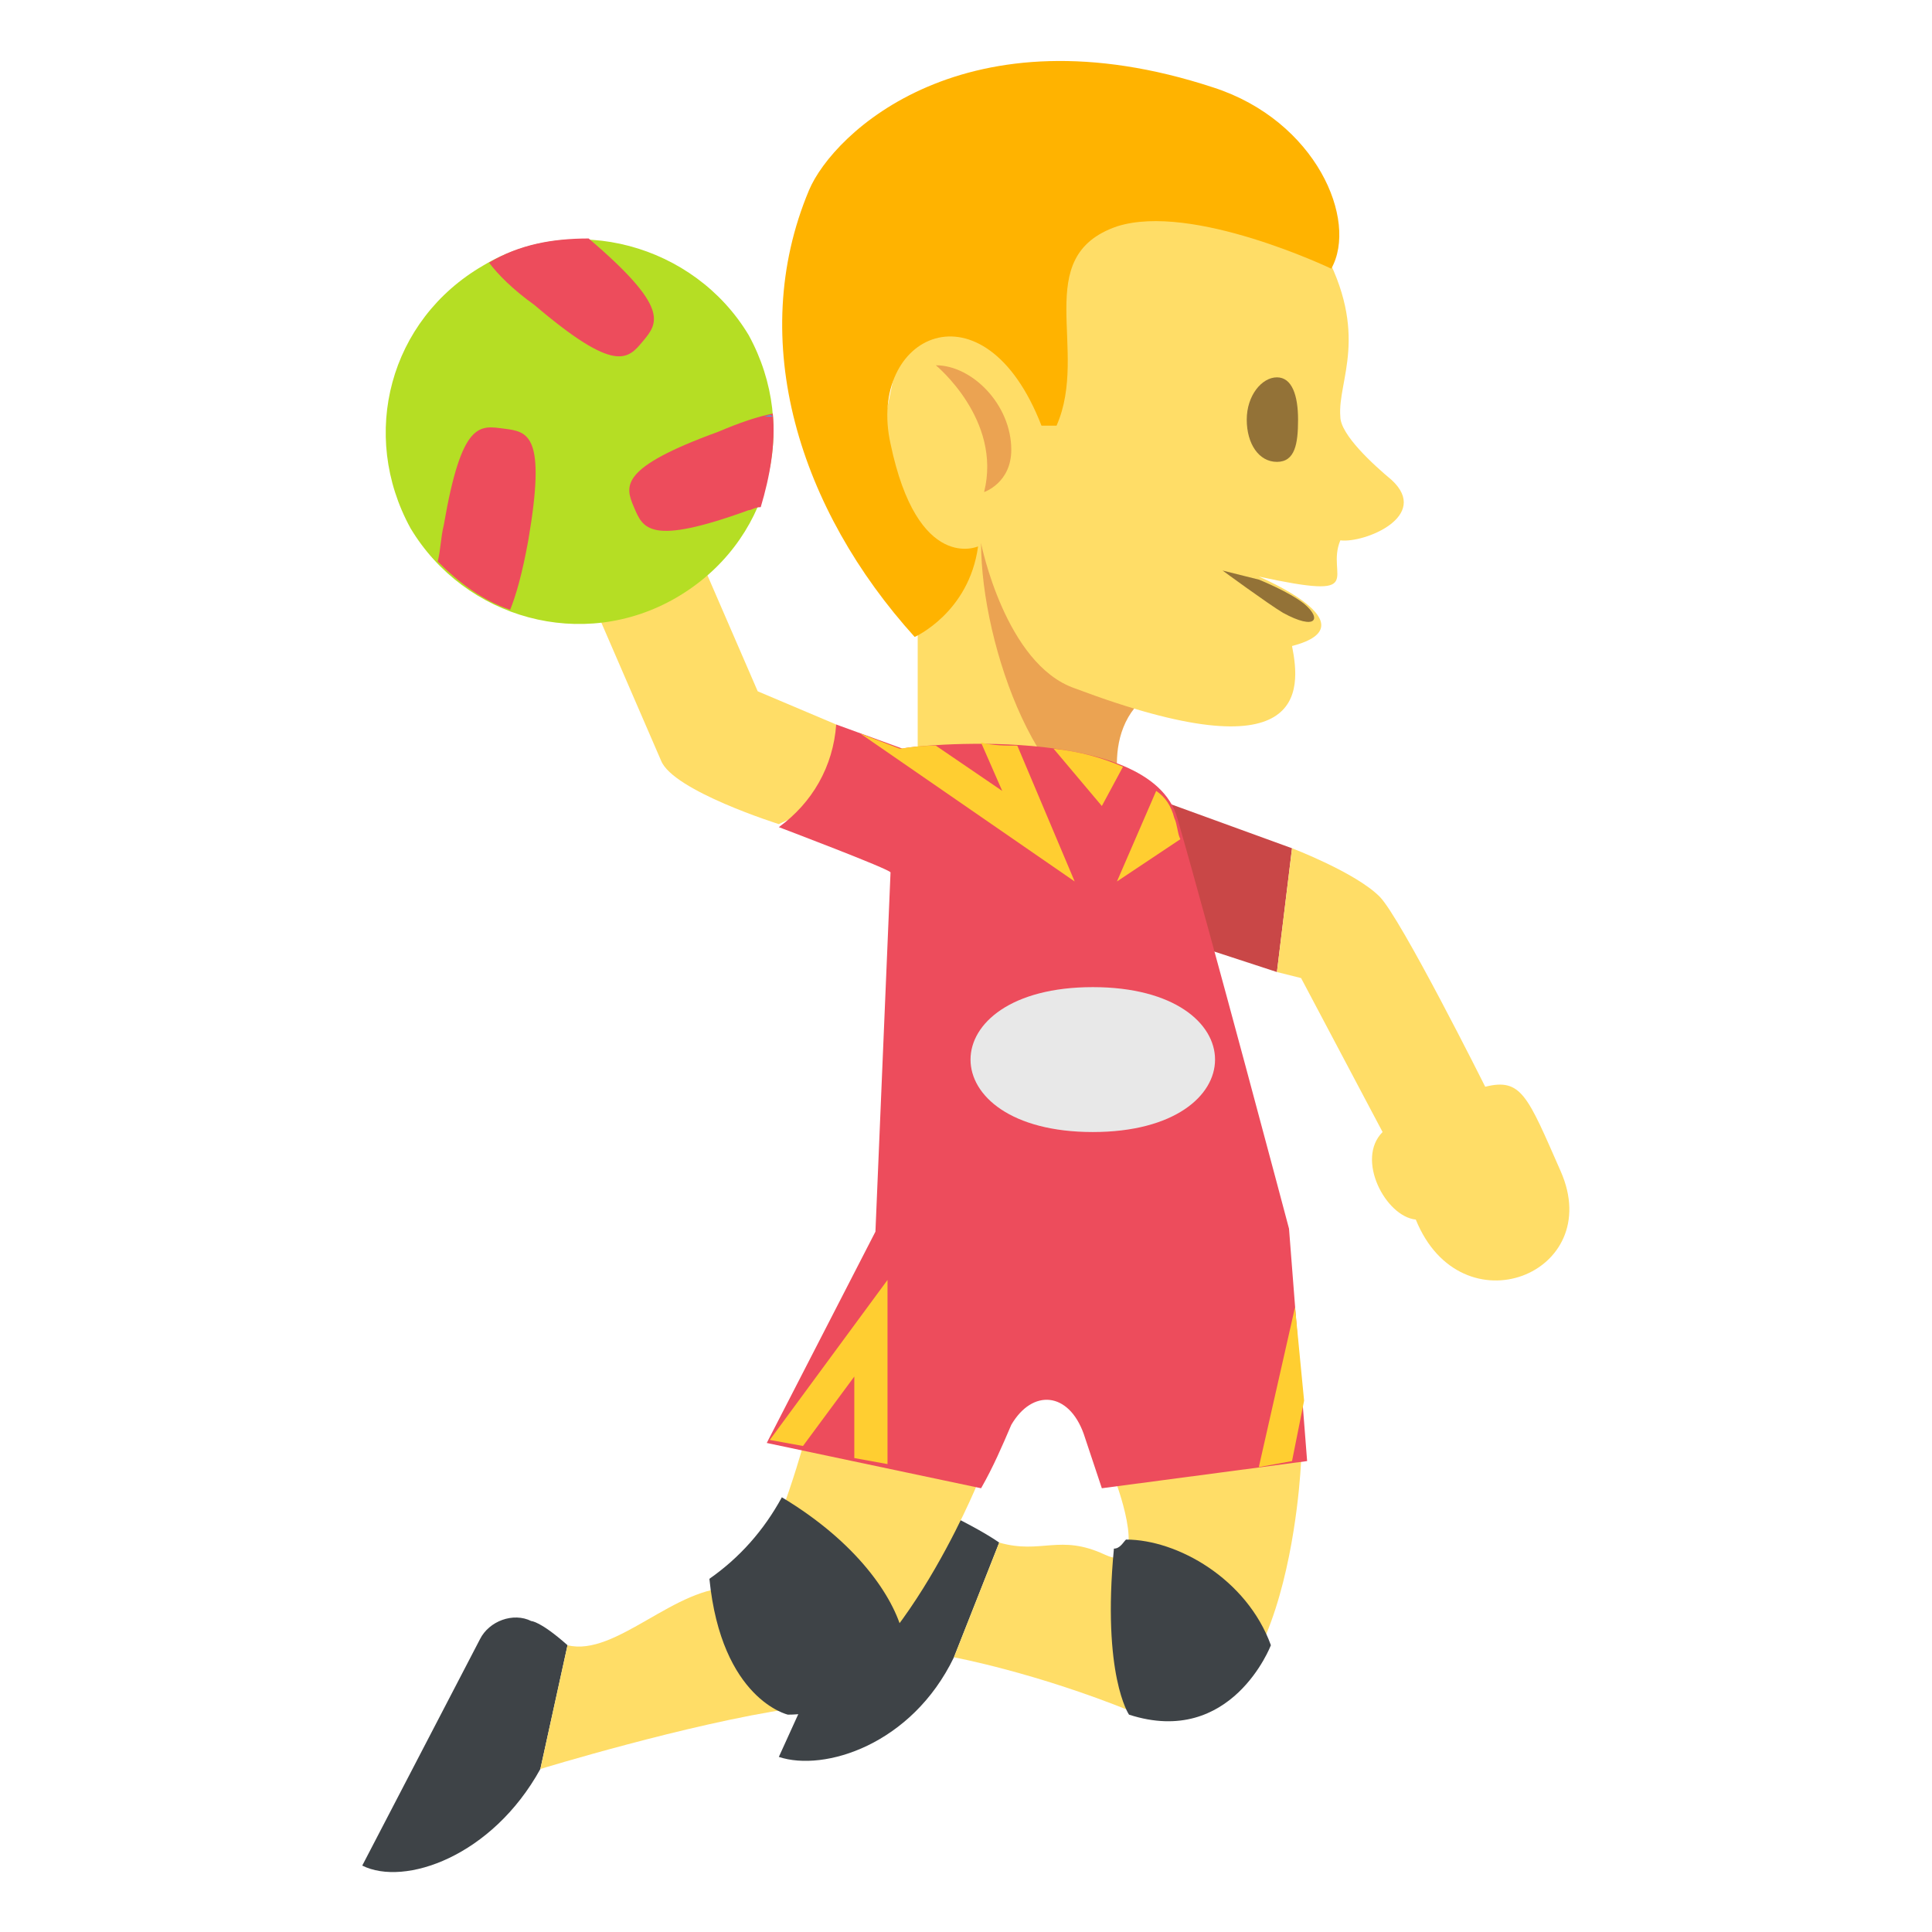
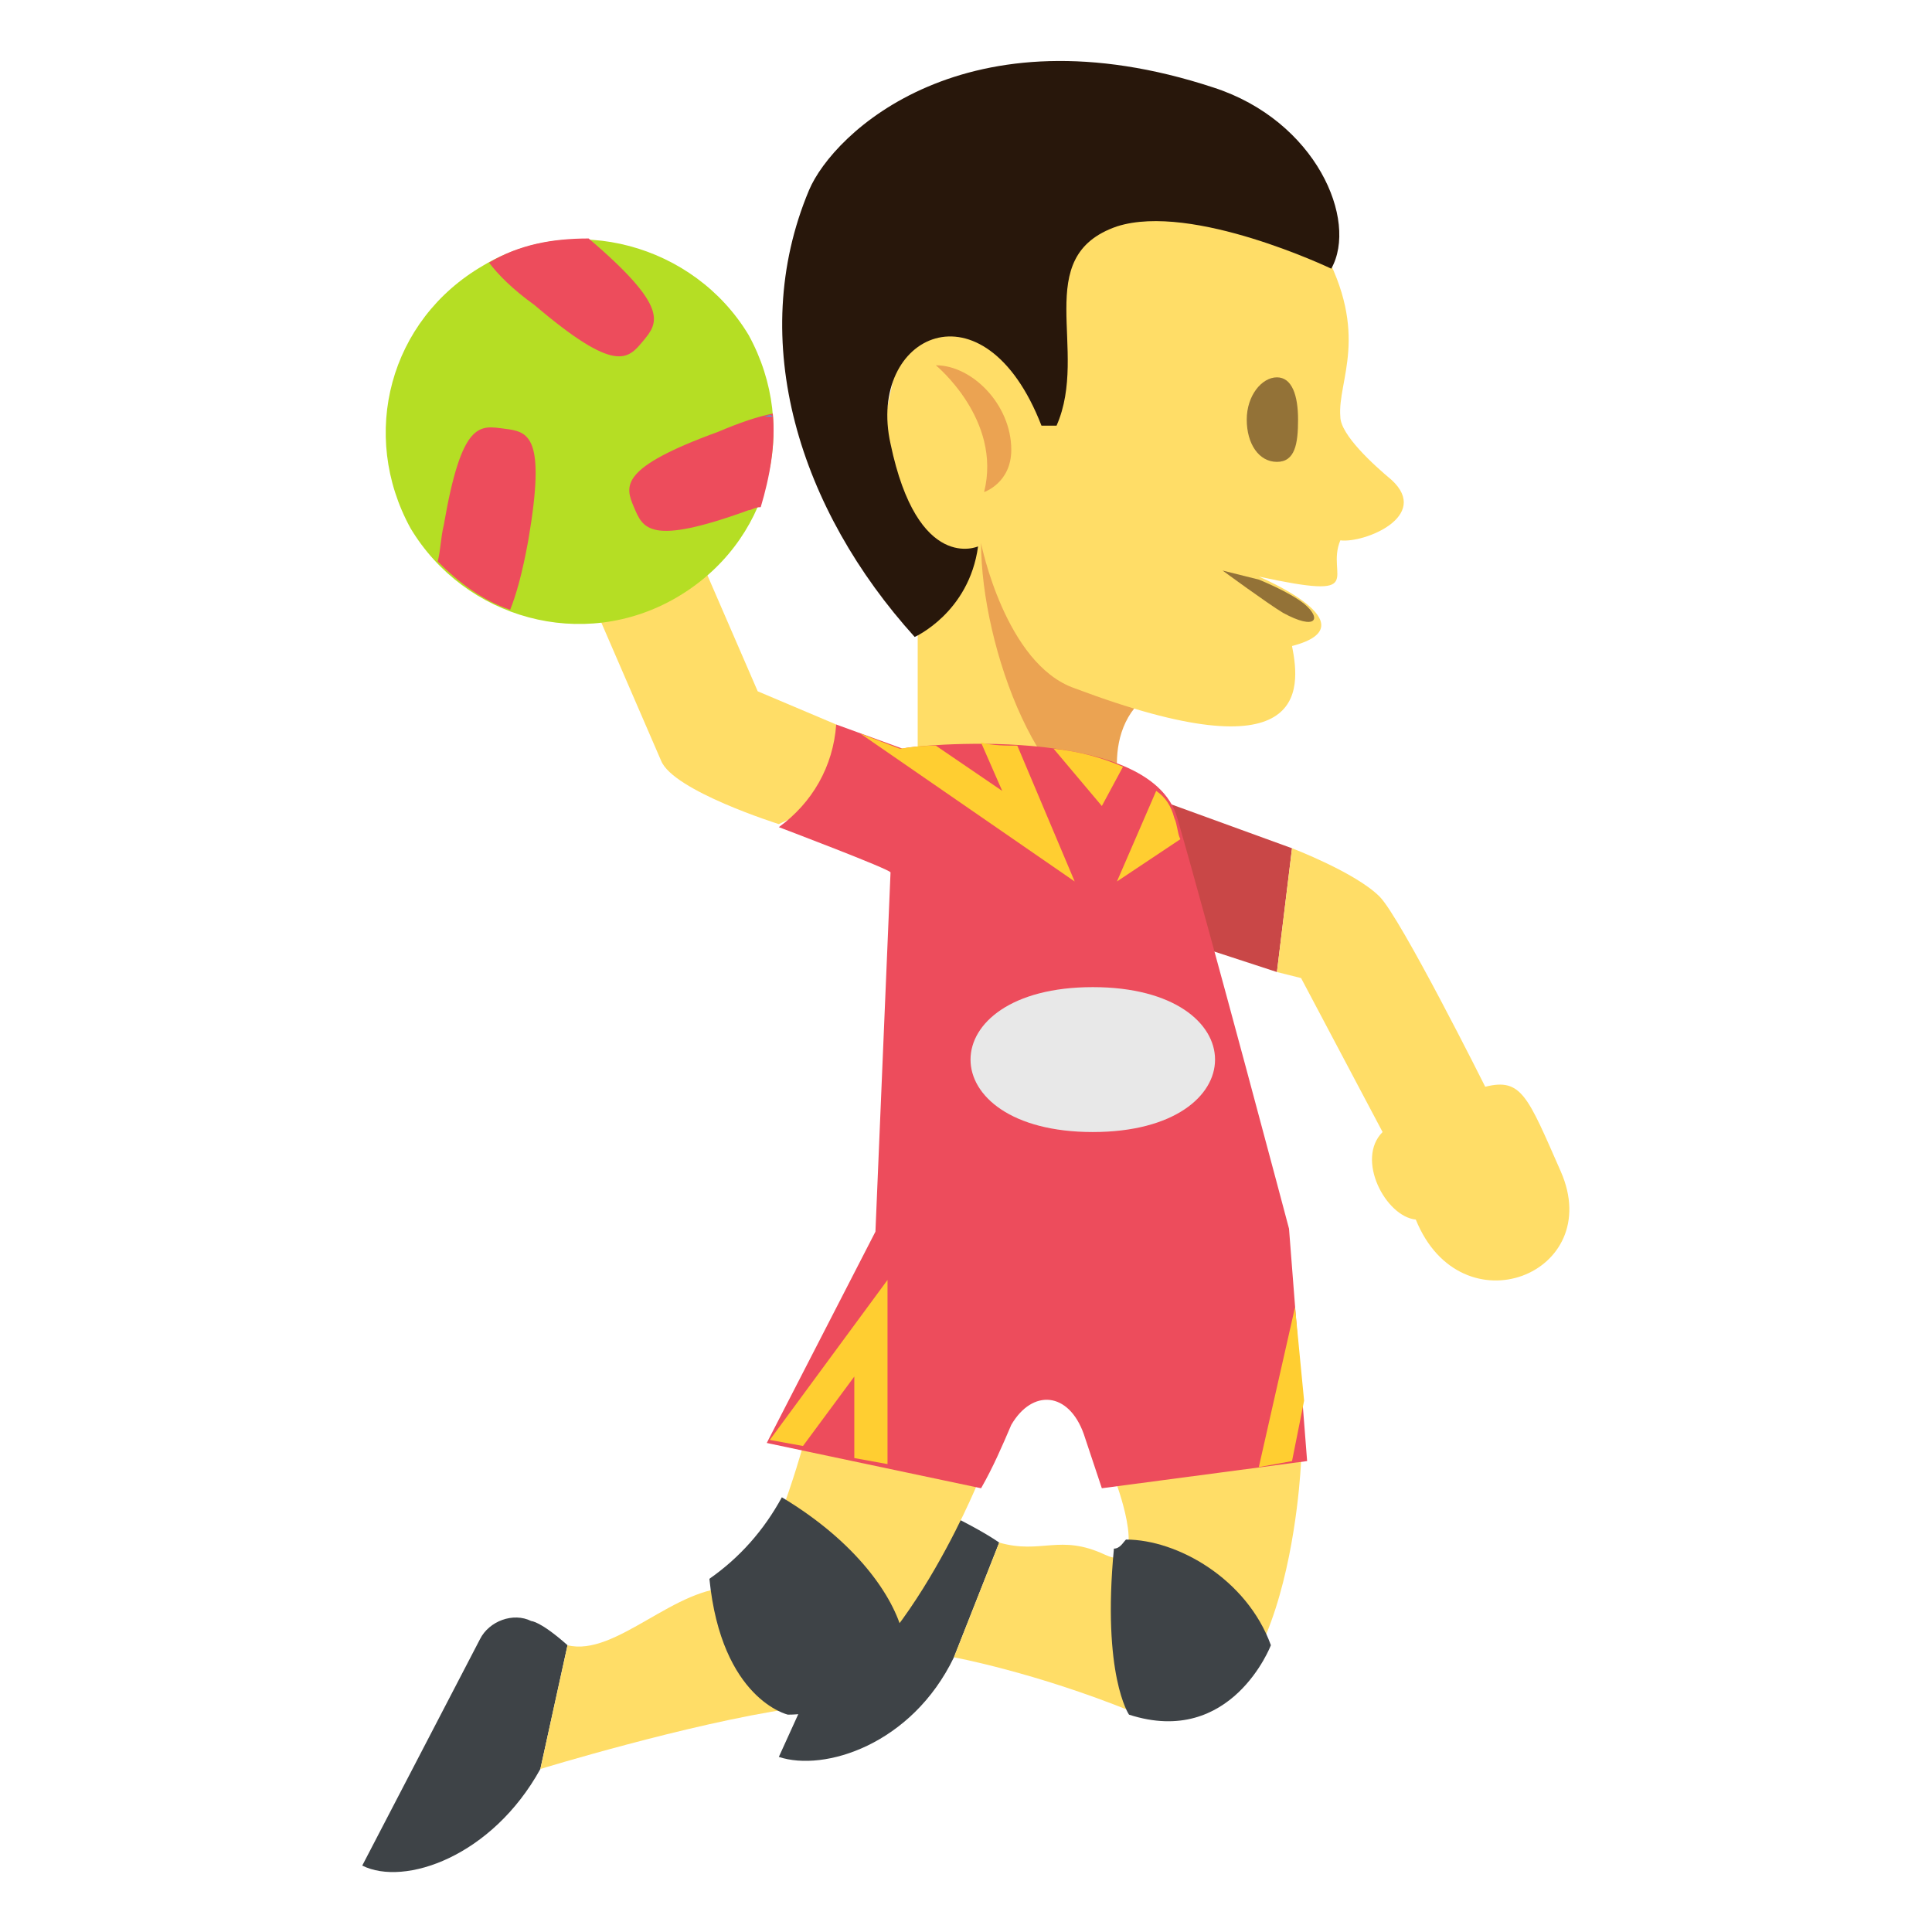
<svg xmlns="http://www.w3.org/2000/svg" viewBox="0 0 64 64" enable-background="new 0 0 64 64">
  <path fill="#ffdd67" d="m33.5 18l-3.1-1.8v10.8h6.9z" />
  <path d="m38.2 22.9c-2 1.3-.9 4.1-.9 4.1-2.8 0-4.8-5.6-4.8-9l5.7 4.9" fill="#eba352" />
  <path d="m31.4 3.9l12.4 4.3c1.6 2.9.5 4.4.6 5.6 0 .6 1.1 1.6 1.7 2.1 1.3 1.2-.9 2.1-1.7 2-.5 1.2 1 2-2.7 1.2 0 0 3.8 1.6 1.1 2.3.3 1.5.5 4.3-7.2 1.4-2.3-.8-3.1-4.8-3.1-4.8l-3.9-.7 2.8-13.4" fill="#ffdd67" />
-   <path d="m40.2 2.9c-8.2-2.7-12.6 1.5-13.4 3.4-2.1 5-.3 10.6 3.5 14.8 0 0 1.8-.8 2.1-3 0 0-2 .9-2.9-3.4-.8-3.6 3.1-5.5 5-.6h.5c1.1-2.5-.9-5.6 2-6.6 2.5-.8 7.1 1.4 7.1 1.4.9-1.6-.5-4.9-3.9-6" fill="#ffb300" />
+   <path d="m40.2 2.9c-8.2-2.7-12.6 1.5-13.4 3.4-2.1 5-.3 10.6 3.5 14.8 0 0 1.8-.8 2.1-3 0 0-2 .9-2.9-3.4-.8-3.6 3.1-5.5 5-.6h.5c1.1-2.5-.9-5.6 2-6.6 2.5-.8 7.1 1.4 7.1 1.4.9-1.6-.5-4.9-3.9-6" fill="#28170b" />
  <path d="m41.3 13.9c0 .8.4 1.4 1 1.4s.7-.6.7-1.4-.2-1.4-.7-1.4-1 .6-1 1.4" fill="#937237" />
  <path d="m33.5 14.9c0-1.5-1.3-2.8-2.5-2.8 0 0 2.2 1.8 1.6 4.2 0 0 .9-.3.9-1.4" fill="#eba352" />
  <path d="m40.5 18.9c0 0 1.5 1.1 2 1.4 1.1.6 1.3.2.7-.3-.5-.4-1.5-.8-1.5-.8l-1.2-.3" fill="#937237" />
  <path d="m25.1 22.9l-2.6-6-3.5 1.6 2.9 6.7c.4 1 3.9 2.1 3.9 2.1l1.9-.9v-2.4l-2.6-1.1" fill="#ffdd67" />
  <g fill="#3e4347">
    <path d="m17.9 58.6l.9-4.1c-.9-.8-1.2-.8-1.2-.8-.6-.3-1.4 0-1.7.6l-3.9 7.5c1.4.7 4.3-.3 5.9-3.2" />
    <path d="m31.6 54.9l1.5-3.8c-1-.7-3.3-1.7-3.3-1.7l-4 8.8c1.5.5 4.4-.4 5.8-3.3" />
  </g>
  <g fill="#ffdd67">
    <path d="m18.8 54.5l-.9 4.1c0 0 4.9-1.5 8.3-2 3.4-.6 6.2-7.5 6.2-7.5l-5.8-1.2c0 0-1.3 4.7-2.3 4.7-1.9-.1-3.9 2.3-5.5 1.9" />
    <path d="m31.6 54.9l1.5-3.8c1.4.4 2-.3 3.5.4 1.5.7.4-2.3.4-2.3l6.1-.8c0 0-.4 10.3-5.6 8.3-3.2-1.3-5.9-1.8-5.9-1.8" />
  </g>
  <path d="M16,8.8c-3.1,1.8-4.1,5.6-2.4,8.7c1.8,3,5.7,4.1,8.8,2.3c3.1-1.8,4.1-5.6,2.4-8.7C23,8.1,19,7,16,8.8z" fill="#b5de24" />
  <path fill="#c94747" d="m38.4 26.5l4.4 1.6-.5 4.1-5.2-1.7z" />
  <path d="m51.7 38.8c-1.1-2.5-1.3-3.1-2.5-2.8 0 0-2.8-5.6-3.5-6.3-.8-.8-2.9-1.6-2.9-1.6l-.5 4.1.8.2 2.7 5.1c-.9.9.1 2.8 1.1 2.9 1.5 3.7 6.3 1.8 4.8-1.6" fill="#ffdd67" />
  <path d="m42.7 40.7c0 0-2.6-9.8-3.7-13.6-.9-3.2-8.9-2.4-9.1-2.3l-2.2-.8c-.1 1.4-.8 2.6-1.9 3.4 0 0 3.7 1.4 3.7 1.5l-.5 11.9-3.6 7 7.1 1.5c.4-.7.7-1.4 1-2.1.7-1.2 1.9-1.1 2.4.3.2.6.4 1.2.6 1.8l6.8-.9-.6-7.7" fill="#ed4c5c" />
  <g fill="#ffce31">
    <path d="m25.5 47.7l1.1.2 1.7-2.3v2.7l1.1.2v-6.1z" />
    <path d="m41.7 48.6l1.1-.2.4-2-.3-3.1z" />
    <path d="m35.6 29.2l-1.9-4.5c-.4 0-.8 0-1.2-.1l.7 1.6-2.2-1.5c-.7 0-1.1.1-1.2.1l-1.3-.5 7.1 4.9" />
    <path d="m39.1 27.8c-.1-.2-.1-.5-.2-.7-.1-.4-.3-.7-.6-.9l-1.3 3 2.1-1.4" />
    <path d="m36.5 26.7l.7-1.3c-.7-.3-1.4-.5-2.3-.6l1.6 1.9" />
  </g>
  <g fill="#3e4347">
    <path d="m25.9 49.6c-.6 1.1-1.4 2-2.4 2.7.4 4 2.6 4.5 2.6 4.5 1.7 0 3.4-1.1 3.8-2.7-.3-1.2-1.5-3-4-4.5" />
    <path d="m37.3 51c-.1.1-.2.3-.4.3-.4 4.2.5 5.5.5 5.5 3.4 1.1 4.7-2.3 4.7-2.3-.8-2.2-3.1-3.5-4.8-3.5" />
  </g>
  <g fill="#ed4c5c">
    <path d="m16.2 8.7c.3.4.8.9 1.5 1.4 2.7 2.3 3.1 1.8 3.6 1.2.5-.6.9-1.1-1.8-3.4-1.2 0-2.3.2-3.3.8" />
    <path d="m16.9 20.2c.2-.5.4-1.2.6-2.3.6-3.5 0-3.6-.8-3.7s-1.4-.3-2 3.2c-.1.4-.1.8-.2 1.2.7.7 1.5 1.3 2.4 1.6" />
    <path d="m25.6 13.7c-.5.1-1.1.3-1.8.6-3.3 1.2-3.1 1.8-2.8 2.5.3.7.5 1.3 3.8.1.1 0 .2-.1.4-.1.3-1 .5-2.1.4-3.1" />
  </g>
  <path d="m25.6 13.8c0-.1 0-.1 0 0-.1-.1-.2 0-.3 0h.3" fill="#42ade2" />
  <path d="m36.2 37.5c-5.4 0-5.4-4.8 0-4.8 5.4 0 5.4 4.8 0 4.8" fill="#e8e8e8" />
</svg>
